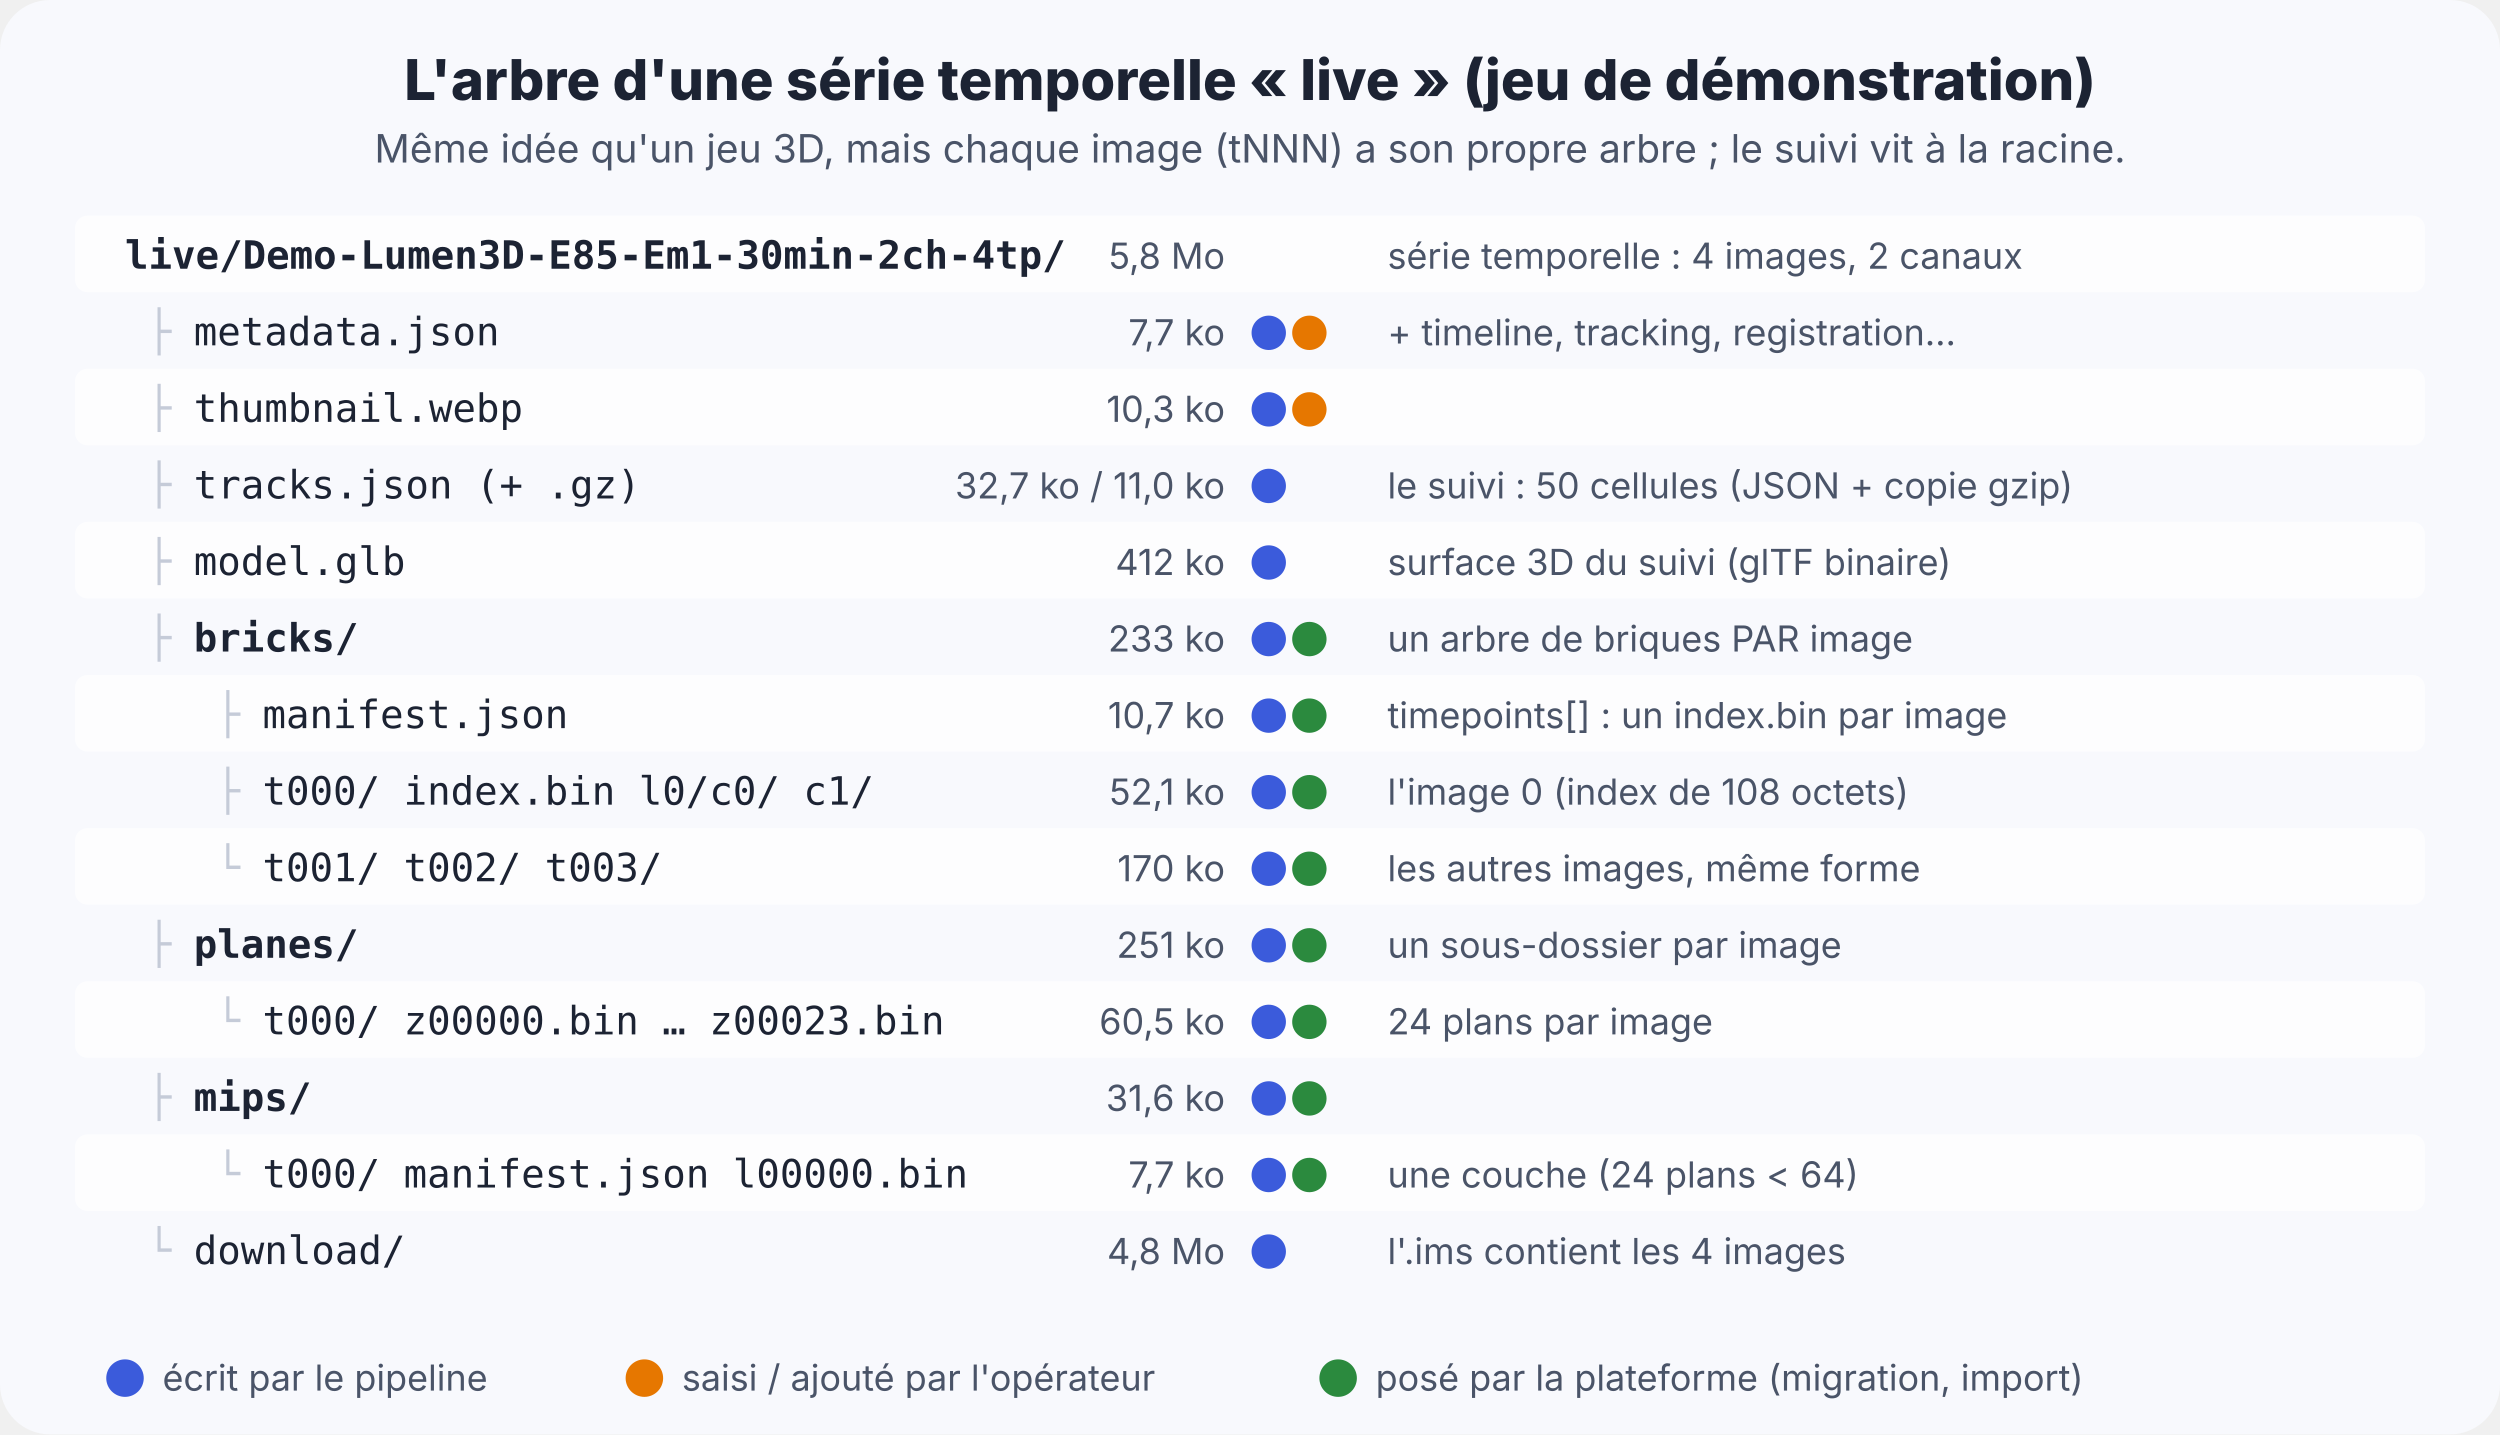
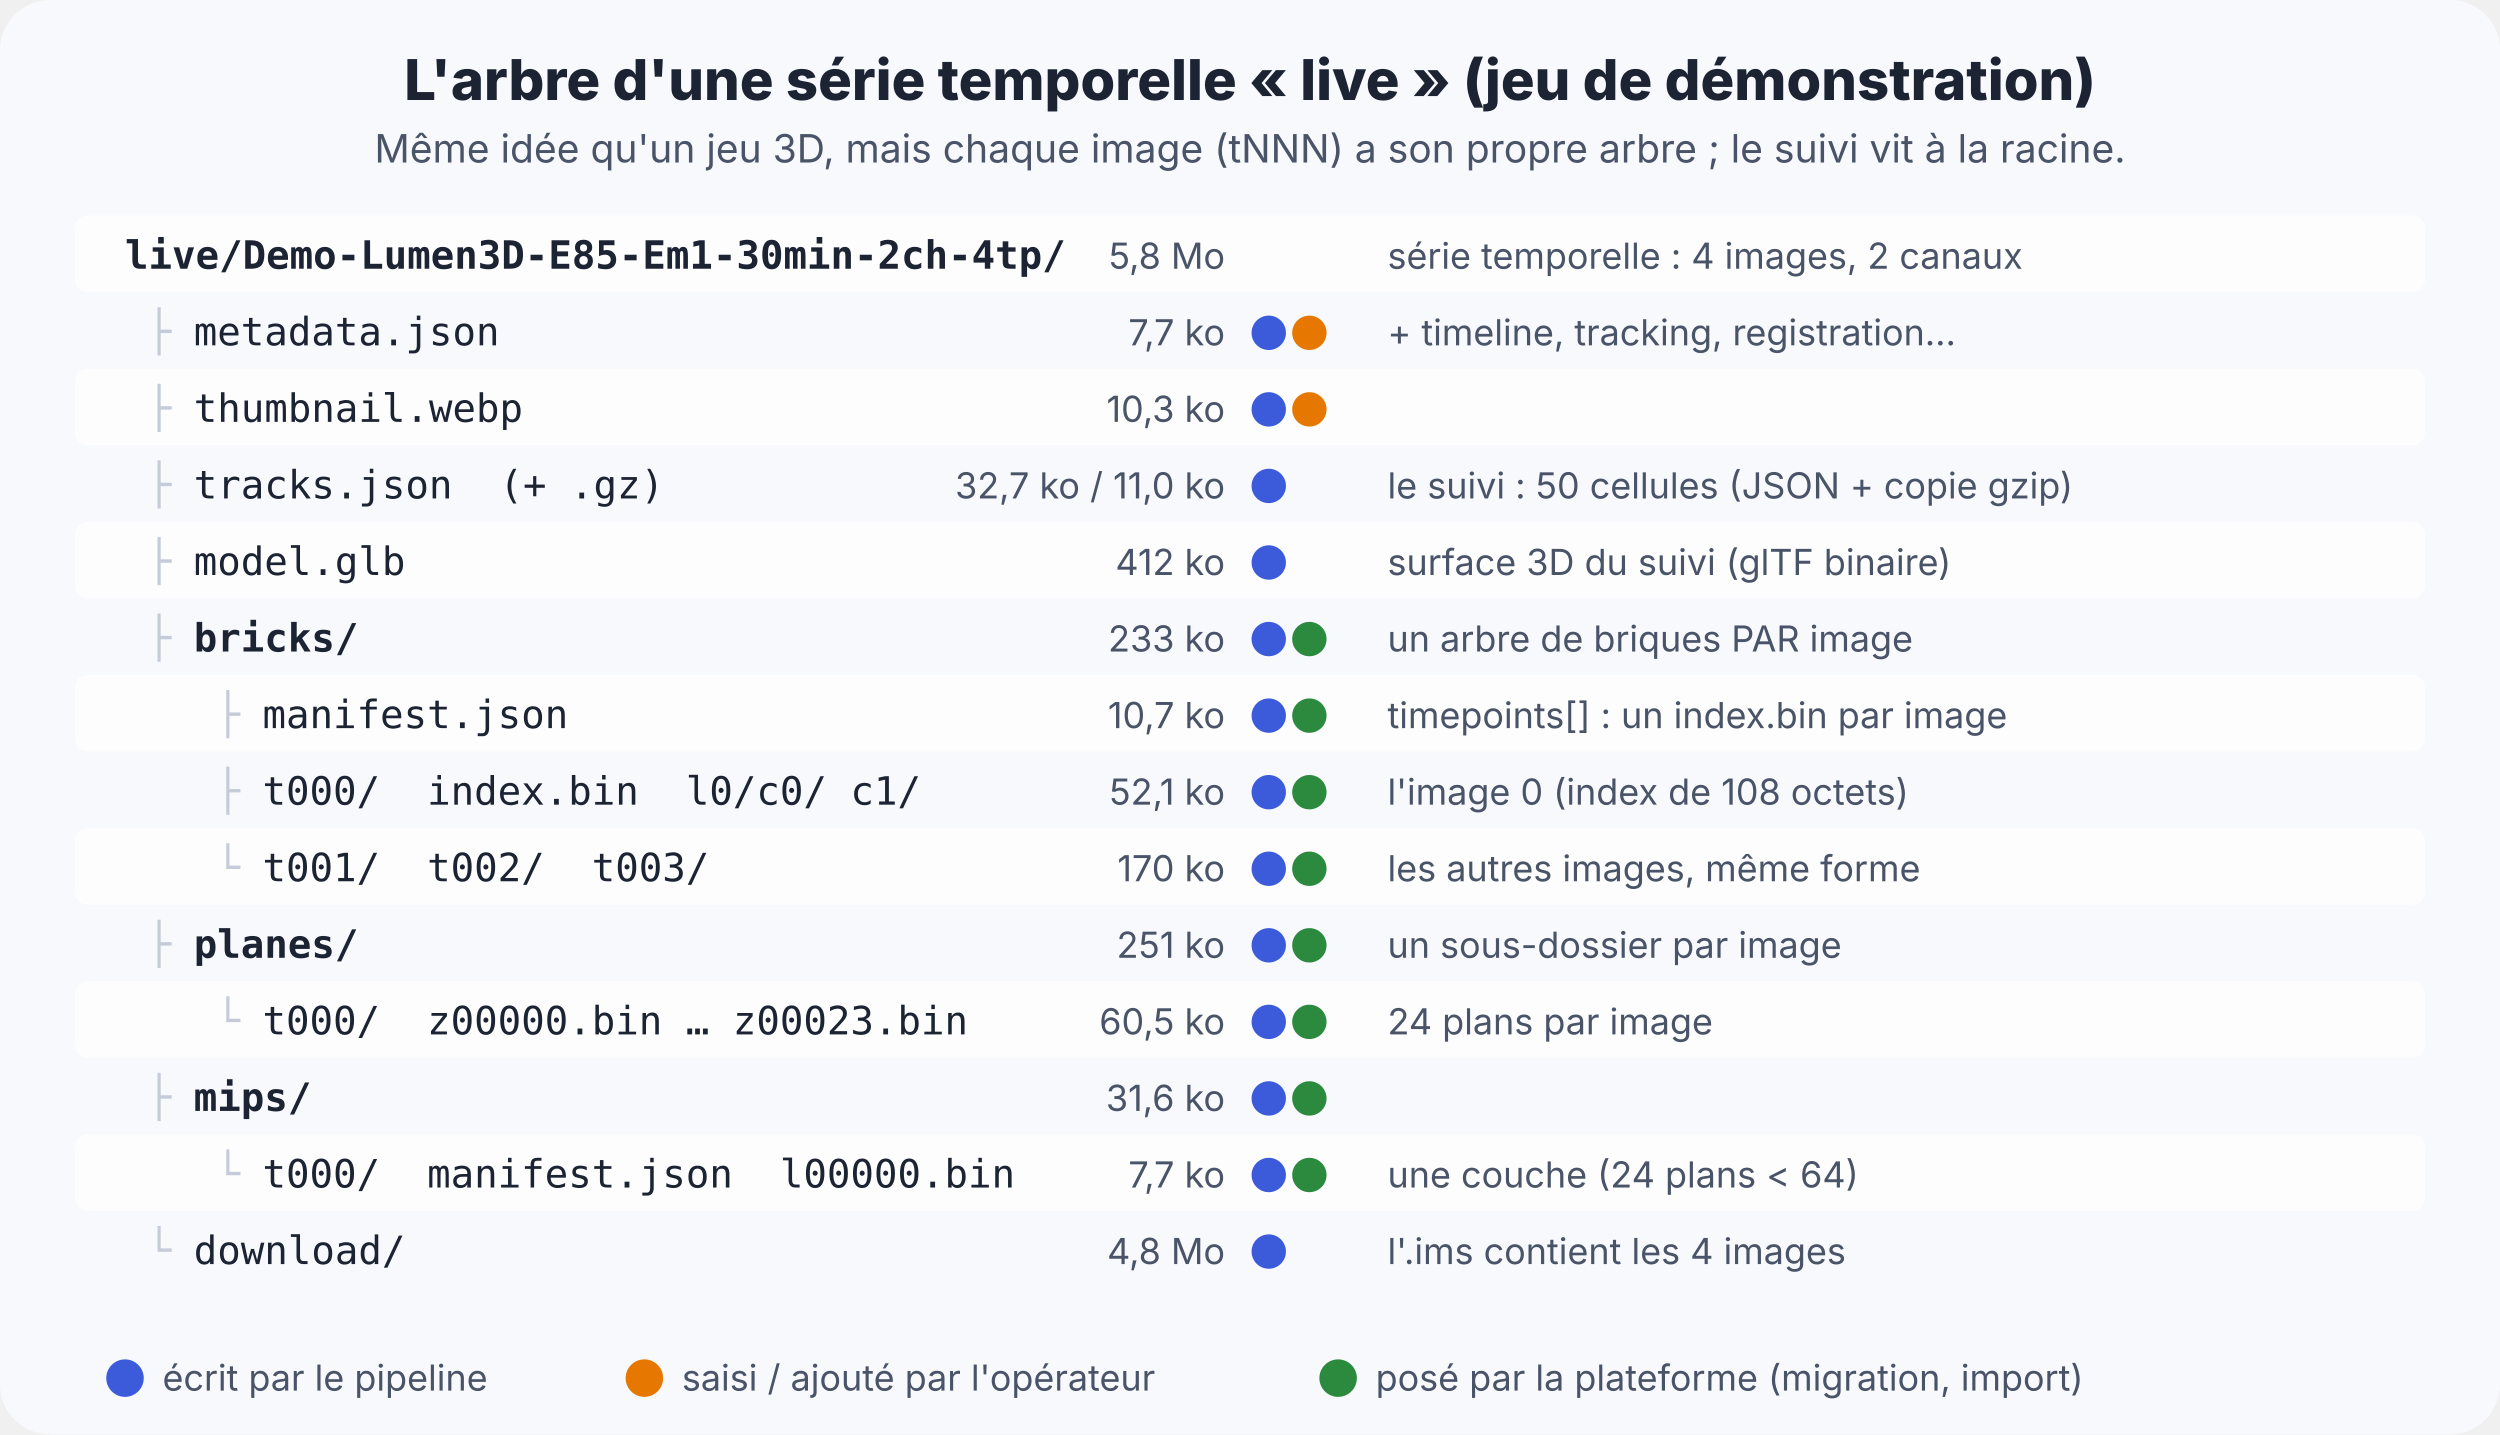
<svg xmlns="http://www.w3.org/2000/svg" viewBox="0 0 800 459" font-family="Inter, sans-serif">
  <defs>
    <marker id="arr" viewBox="0 0 10 10" refX="9" refY="5" markerWidth="7" markerHeight="7" orient="auto">
      <path d="M0,0 L10,5 L0,10 z" fill="#4a5468" />
    </marker>
    <marker id="arrr" viewBox="0 0 10 10" refX="9" refY="5" markerWidth="7" markerHeight="7" orient="auto">
      <path d="M0,0 L10,5 L0,10 z" fill="#c92a2a" />
    </marker>
  </defs>
  <rect width="800" height="459" rx="16" fill="#f8f9fd" />
  <text x="400" y="32" font-size="18" font-weight="800" fill="#1c2333" text-anchor="middle">L'arbre d'une série temporelle « live » (jeu de démonstration)</text>
  <text x="400" y="52" font-size="12.5" font-weight="400" fill="#4a5468" text-anchor="middle">Même idée qu'un jeu 3D, mais chaque image (tNNN) a son propre arbre ; le suivi vit à la racine.</text>
  <rect x="24" y="69.0" width="752" height="24.5" rx="4" fill="#ffffff" stroke="none" stroke-width="0" opacity="0.7" />
  <text x="40" y="86.0" font-size="12.5" font-weight="700" fill="#1c2333" text-anchor="start" font-family="'DejaVu Sans Mono', 'Liberation Mono', monospace">live/Demo-Lumen3D-E85-Em1-30min-2ch-4tp/</text>
  <text x="392" y="86.0" font-size="11.5" font-weight="400" fill="#4a5468" text-anchor="end">5,8 Mo</text>
  <text x="444" y="86.0" font-size="11.5" font-weight="400" fill="#4a5468" text-anchor="start">série temporelle : 4 images, 2 canaux</text>
  <text x="47" y="110.5" font-size="13" font-weight="400" fill="#c5cbd8" text-anchor="start" font-family="'DejaVu Sans Mono', 'Liberation Mono', monospace">├</text>
  <text x="62" y="110.5" font-size="12.5" font-weight="400" fill="#1c2333" text-anchor="start" font-family="'DejaVu Sans Mono', 'Liberation Mono', monospace">metadata.json</text>
  <text x="392" y="110.5" font-size="11.5" font-weight="400" fill="#4a5468" text-anchor="end">7,7 ko</text>
  <circle cx="406" cy="106.5" r="5.5" fill="#3b5bdb" stroke="none" stroke-width="1" />
  <circle cx="419" cy="106.5" r="5.5" fill="#e67700" stroke="none" stroke-width="1" />
  <text x="444" y="110.5" font-size="11.5" font-weight="400" fill="#4a5468" text-anchor="start">+ timeline, tracking, registration…</text>
  <rect x="24" y="118.0" width="752" height="24.5" rx="4" fill="#ffffff" stroke="none" stroke-width="0" opacity="0.7" />
  <text x="47" y="135.0" font-size="13" font-weight="400" fill="#c5cbd8" text-anchor="start" font-family="'DejaVu Sans Mono', 'Liberation Mono', monospace">├</text>
  <text x="62" y="135.0" font-size="12.5" font-weight="400" fill="#1c2333" text-anchor="start" font-family="'DejaVu Sans Mono', 'Liberation Mono', monospace">thumbnail.webp</text>
  <text x="392" y="135.0" font-size="11.5" font-weight="400" fill="#4a5468" text-anchor="end">10,3 ko</text>
  <circle cx="406" cy="131.0" r="5.5" fill="#3b5bdb" stroke="none" stroke-width="1" />
  <circle cx="419" cy="131.0" r="5.5" fill="#e67700" stroke="none" stroke-width="1" />
  <text x="47" y="159.5" font-size="13" font-weight="400" fill="#c5cbd8" text-anchor="start" font-family="'DejaVu Sans Mono', 'Liberation Mono', monospace">├</text>
-   <text x="62" y="159.5" font-size="12.5" font-weight="400" fill="#1c2333" text-anchor="start" font-family="'DejaVu Sans Mono', 'Liberation Mono', monospace">tracks.json  (+ .gz)</text>
+   <text x="62" y="159.5" font-size="12.5" font-weight="400" fill="#1c2333" text-anchor="start" font-family="'DejaVu Sans Mono', 'Liberation Mono', monospace">tracks.json  (+ .gz)</text>
  <text x="392" y="159.5" font-size="11.5" font-weight="400" fill="#4a5468" text-anchor="end">32,7 ko / 11,0 ko</text>
  <circle cx="406" cy="155.5" r="5.5" fill="#3b5bdb" stroke="none" stroke-width="1" />
  <text x="444" y="159.5" font-size="11.5" font-weight="400" fill="#4a5468" text-anchor="start">le suivi : 50 cellules (JSON + copie gzip)</text>
  <rect x="24" y="167.0" width="752" height="24.5" rx="4" fill="#ffffff" stroke="none" stroke-width="0" opacity="0.7" />
  <text x="47" y="184.0" font-size="13" font-weight="400" fill="#c5cbd8" text-anchor="start" font-family="'DejaVu Sans Mono', 'Liberation Mono', monospace">├</text>
  <text x="62" y="184.0" font-size="12.5" font-weight="400" fill="#1c2333" text-anchor="start" font-family="'DejaVu Sans Mono', 'Liberation Mono', monospace">model.glb</text>
  <text x="392" y="184.0" font-size="11.5" font-weight="400" fill="#4a5468" text-anchor="end">412 ko</text>
  <circle cx="406" cy="180.0" r="5.5" fill="#3b5bdb" stroke="none" stroke-width="1" />
  <text x="444" y="184.0" font-size="11.5" font-weight="400" fill="#4a5468" text-anchor="start">surface 3D du suivi (glTF binaire)</text>
  <text x="47" y="208.5" font-size="13" font-weight="400" fill="#c5cbd8" text-anchor="start" font-family="'DejaVu Sans Mono', 'Liberation Mono', monospace">├</text>
  <text x="62" y="208.5" font-size="12.5" font-weight="700" fill="#1c2333" text-anchor="start" font-family="'DejaVu Sans Mono', 'Liberation Mono', monospace">bricks/</text>
  <text x="392" y="208.5" font-size="11.5" font-weight="400" fill="#4a5468" text-anchor="end">233 ko</text>
  <circle cx="406" cy="204.5" r="5.5" fill="#3b5bdb" stroke="none" stroke-width="1" />
  <circle cx="419" cy="204.5" r="5.5" fill="#2b8a3e" stroke="none" stroke-width="1" />
  <text x="444" y="208.5" font-size="11.5" font-weight="400" fill="#4a5468" text-anchor="start">un arbre de briques PAR image</text>
  <rect x="24" y="216.0" width="752" height="24.5" rx="4" fill="#ffffff" stroke="none" stroke-width="0" opacity="0.7" />
  <text x="69" y="233.0" font-size="13" font-weight="400" fill="#c5cbd8" text-anchor="start" font-family="'DejaVu Sans Mono', 'Liberation Mono', monospace">├</text>
  <text x="84" y="233.0" font-size="12.5" font-weight="400" fill="#1c2333" text-anchor="start" font-family="'DejaVu Sans Mono', 'Liberation Mono', monospace">manifest.json</text>
  <text x="392" y="233.0" font-size="11.5" font-weight="400" fill="#4a5468" text-anchor="end">10,7 ko</text>
  <circle cx="406" cy="229.0" r="5.5" fill="#3b5bdb" stroke="none" stroke-width="1" />
  <circle cx="419" cy="229.0" r="5.5" fill="#2b8a3e" stroke="none" stroke-width="1" />
  <text x="444" y="233.0" font-size="11.5" font-weight="400" fill="#4a5468" text-anchor="start">timepoints[] : un index.bin par image</text>
  <text x="69" y="257.5" font-size="13" font-weight="400" fill="#c5cbd8" text-anchor="start" font-family="'DejaVu Sans Mono', 'Liberation Mono', monospace">├</text>
-   <text x="84" y="257.5" font-size="12.5" font-weight="400" fill="#1c2333" text-anchor="start" font-family="'DejaVu Sans Mono', 'Liberation Mono', monospace">t000/  index.bin  l0/c0/ c1/</text>
+   <text x="84" y="257.5" font-size="12.5" font-weight="400" fill="#1c2333" text-anchor="start" font-family="'DejaVu Sans Mono', 'Liberation Mono', monospace">t000/  index.bin  l0/c0/ c1/</text>
  <text x="392" y="257.5" font-size="11.5" font-weight="400" fill="#4a5468" text-anchor="end">52,1 ko</text>
  <circle cx="406" cy="253.5" r="5.5" fill="#3b5bdb" stroke="none" stroke-width="1" />
  <circle cx="419" cy="253.5" r="5.5" fill="#2b8a3e" stroke="none" stroke-width="1" />
  <text x="444" y="257.5" font-size="11.5" font-weight="400" fill="#4a5468" text-anchor="start">l'image 0 (index de 108 octets)</text>
  <rect x="24" y="265.0" width="752" height="24.5" rx="4" fill="#ffffff" stroke="none" stroke-width="0" opacity="0.7" />
  <text x="69" y="282.0" font-size="13" font-weight="400" fill="#c5cbd8" text-anchor="start" font-family="'DejaVu Sans Mono', 'Liberation Mono', monospace">└</text>
-   <text x="84" y="282.0" font-size="12.5" font-weight="400" fill="#1c2333" text-anchor="start" font-family="'DejaVu Sans Mono', 'Liberation Mono', monospace">t001/  t002/  t003/</text>
+   <text x="84" y="282.0" font-size="12.5" font-weight="400" fill="#1c2333" text-anchor="start" font-family="'DejaVu Sans Mono', 'Liberation Mono', monospace">t001/  t002/  t003/</text>
  <text x="392" y="282.0" font-size="11.5" font-weight="400" fill="#4a5468" text-anchor="end">170 ko</text>
  <circle cx="406" cy="278.0" r="5.5" fill="#3b5bdb" stroke="none" stroke-width="1" />
  <circle cx="419" cy="278.0" r="5.5" fill="#2b8a3e" stroke="none" stroke-width="1" />
  <text x="444" y="282.0" font-size="11.5" font-weight="400" fill="#4a5468" text-anchor="start">les autres images, même forme</text>
  <text x="47" y="306.5" font-size="13" font-weight="400" fill="#c5cbd8" text-anchor="start" font-family="'DejaVu Sans Mono', 'Liberation Mono', monospace">├</text>
  <text x="62" y="306.5" font-size="12.5" font-weight="700" fill="#1c2333" text-anchor="start" font-family="'DejaVu Sans Mono', 'Liberation Mono', monospace">planes/</text>
  <text x="392" y="306.5" font-size="11.5" font-weight="400" fill="#4a5468" text-anchor="end">251 ko</text>
  <circle cx="406" cy="302.5" r="5.5" fill="#3b5bdb" stroke="none" stroke-width="1" />
  <circle cx="419" cy="302.5" r="5.5" fill="#2b8a3e" stroke="none" stroke-width="1" />
  <text x="444" y="306.5" font-size="11.5" font-weight="400" fill="#4a5468" text-anchor="start">un sous-dossier par image</text>
  <rect x="24" y="314.0" width="752" height="24.5" rx="4" fill="#ffffff" stroke="none" stroke-width="0" opacity="0.7" />
  <text x="69" y="331.0" font-size="13" font-weight="400" fill="#c5cbd8" text-anchor="start" font-family="'DejaVu Sans Mono', 'Liberation Mono', monospace">└</text>
-   <text x="84" y="331.0" font-size="12.5" font-weight="400" fill="#1c2333" text-anchor="start" font-family="'DejaVu Sans Mono', 'Liberation Mono', monospace">t000/  z00000.bin … z00023.bin</text>
+   <text x="84" y="331.0" font-size="12.5" font-weight="400" fill="#1c2333" text-anchor="start" font-family="'DejaVu Sans Mono', 'Liberation Mono', monospace">t000/  z00000.bin … z00023.bin</text>
  <text x="392" y="331.0" font-size="11.5" font-weight="400" fill="#4a5468" text-anchor="end">60,5 ko</text>
  <circle cx="406" cy="327.0" r="5.5" fill="#3b5bdb" stroke="none" stroke-width="1" />
  <circle cx="419" cy="327.0" r="5.5" fill="#2b8a3e" stroke="none" stroke-width="1" />
  <text x="444" y="331.0" font-size="11.5" font-weight="400" fill="#4a5468" text-anchor="start">24 plans par image</text>
  <text x="47" y="355.5" font-size="13" font-weight="400" fill="#c5cbd8" text-anchor="start" font-family="'DejaVu Sans Mono', 'Liberation Mono', monospace">├</text>
  <text x="62" y="355.5" font-size="12.5" font-weight="700" fill="#1c2333" text-anchor="start" font-family="'DejaVu Sans Mono', 'Liberation Mono', monospace">mips/</text>
  <text x="392" y="355.5" font-size="11.5" font-weight="400" fill="#4a5468" text-anchor="end">31,6 ko</text>
  <circle cx="406" cy="351.5" r="5.5" fill="#3b5bdb" stroke="none" stroke-width="1" />
  <circle cx="419" cy="351.5" r="5.5" fill="#2b8a3e" stroke="none" stroke-width="1" />
  <rect x="24" y="363.0" width="752" height="24.5" rx="4" fill="#ffffff" stroke="none" stroke-width="0" opacity="0.7" />
  <text x="69" y="380.0" font-size="13" font-weight="400" fill="#c5cbd8" text-anchor="start" font-family="'DejaVu Sans Mono', 'Liberation Mono', monospace">└</text>
-   <text x="84" y="380.0" font-size="12.5" font-weight="400" fill="#1c2333" text-anchor="start" font-family="'DejaVu Sans Mono', 'Liberation Mono', monospace">t000/  manifest.json  l00000.bin</text>
+   <text x="84" y="380.0" font-size="12.5" font-weight="400" fill="#1c2333" text-anchor="start" font-family="'DejaVu Sans Mono', 'Liberation Mono', monospace">t000/  manifest.json  l00000.bin</text>
  <text x="392" y="380.0" font-size="11.5" font-weight="400" fill="#4a5468" text-anchor="end">7,7 ko</text>
  <circle cx="406" cy="376.0" r="5.5" fill="#3b5bdb" stroke="none" stroke-width="1" />
  <circle cx="419" cy="376.0" r="5.5" fill="#2b8a3e" stroke="none" stroke-width="1" />
  <text x="444" y="380.0" font-size="11.5" font-weight="400" fill="#4a5468" text-anchor="start">une couche (24 plans &lt; 64)</text>
  <text x="47" y="404.5" font-size="13" font-weight="400" fill="#c5cbd8" text-anchor="start" font-family="'DejaVu Sans Mono', 'Liberation Mono', monospace">└</text>
  <text x="62" y="404.5" font-size="12.5" font-weight="400" fill="#1c2333" text-anchor="start" font-family="'DejaVu Sans Mono', 'Liberation Mono', monospace">download/</text>
  <text x="392" y="404.5" font-size="11.5" font-weight="400" fill="#4a5468" text-anchor="end">4,8 Mo</text>
  <circle cx="406" cy="400.5" r="5.5" fill="#3b5bdb" stroke="none" stroke-width="1" />
  <text x="444" y="404.5" font-size="11.5" font-weight="400" fill="#4a5468" text-anchor="start">l'.ims contient les 4 images</text>
  <circle cx="40" cy="441" r="6" fill="#3b5bdb" stroke="none" stroke-width="1" />
  <text x="52" y="445" font-size="11.5" font-weight="400" fill="#4a5468" text-anchor="start">écrit par le pipeline</text>
  <circle cx="206.2" cy="441" r="6" fill="#e67700" stroke="none" stroke-width="1" />
  <text x="218.2" y="445" font-size="11.5" font-weight="400" fill="#4a5468" text-anchor="start">saisi / ajouté par l'opérateur</text>
  <circle cx="428.2" cy="441" r="6" fill="#2b8a3e" stroke="none" stroke-width="1" />
  <text x="440.2" y="445" font-size="11.5" font-weight="400" fill="#4a5468" text-anchor="start">posé par la plateforme (migration, import)</text>
</svg>
